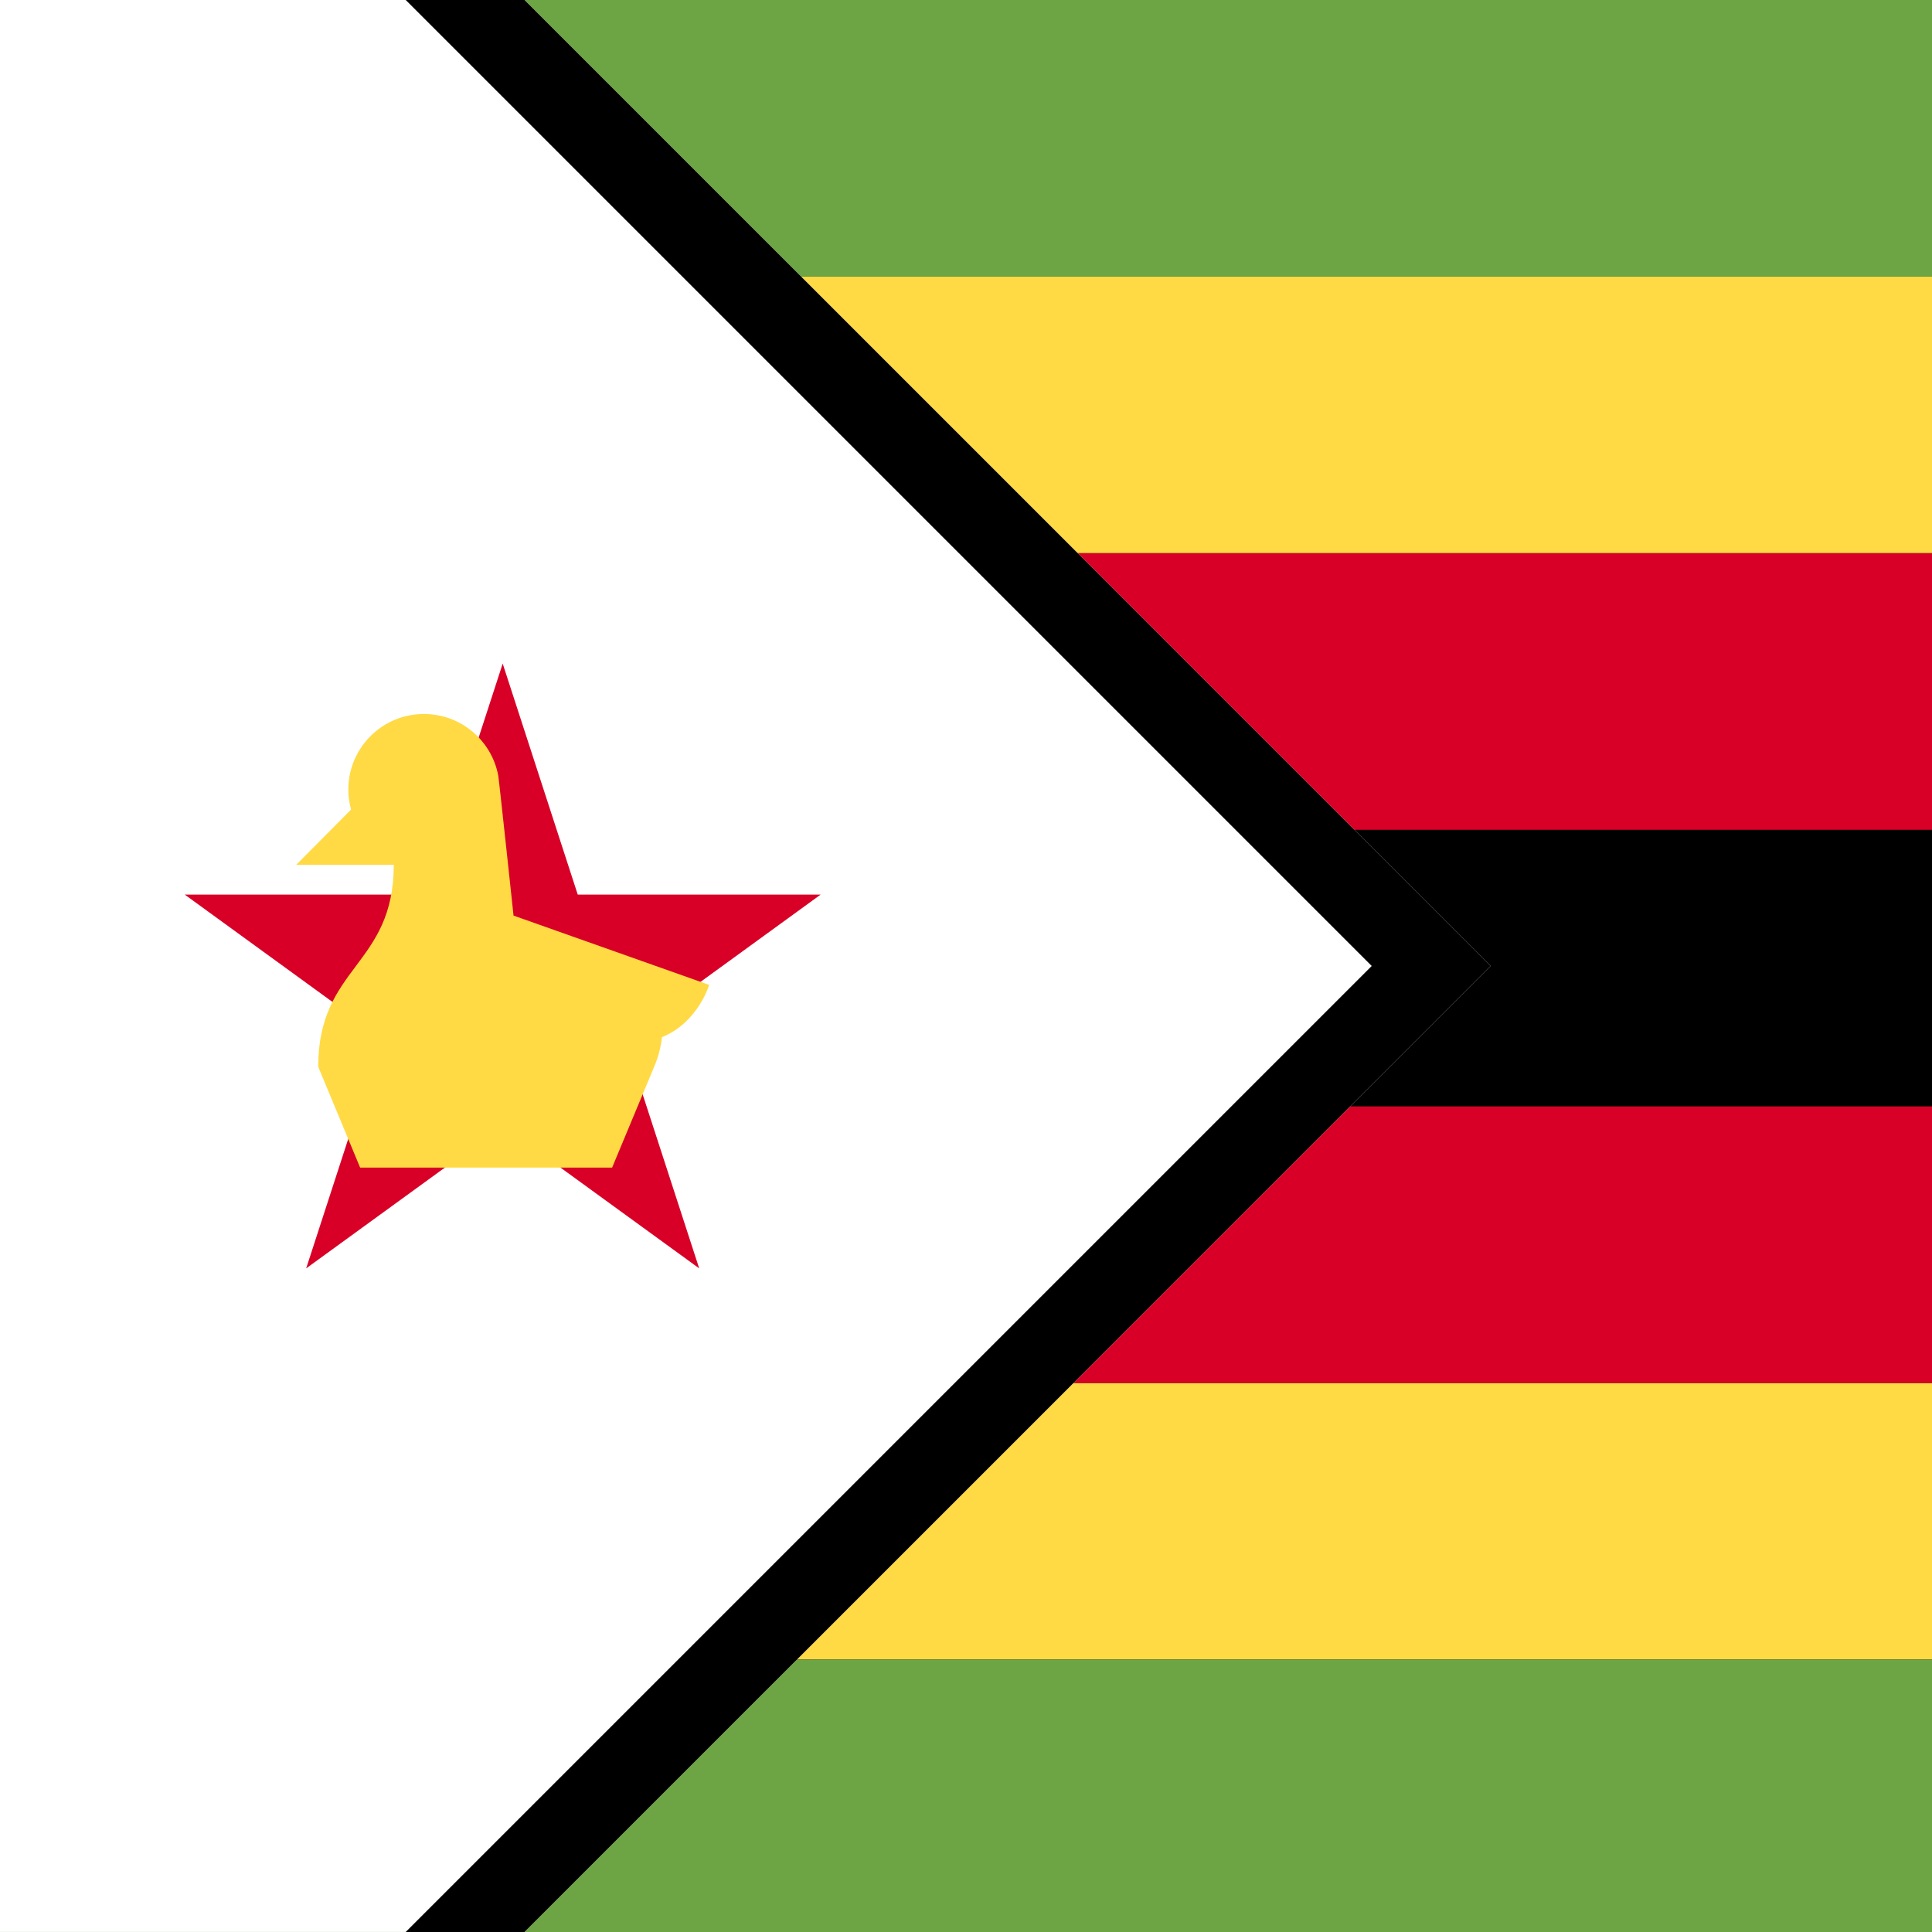
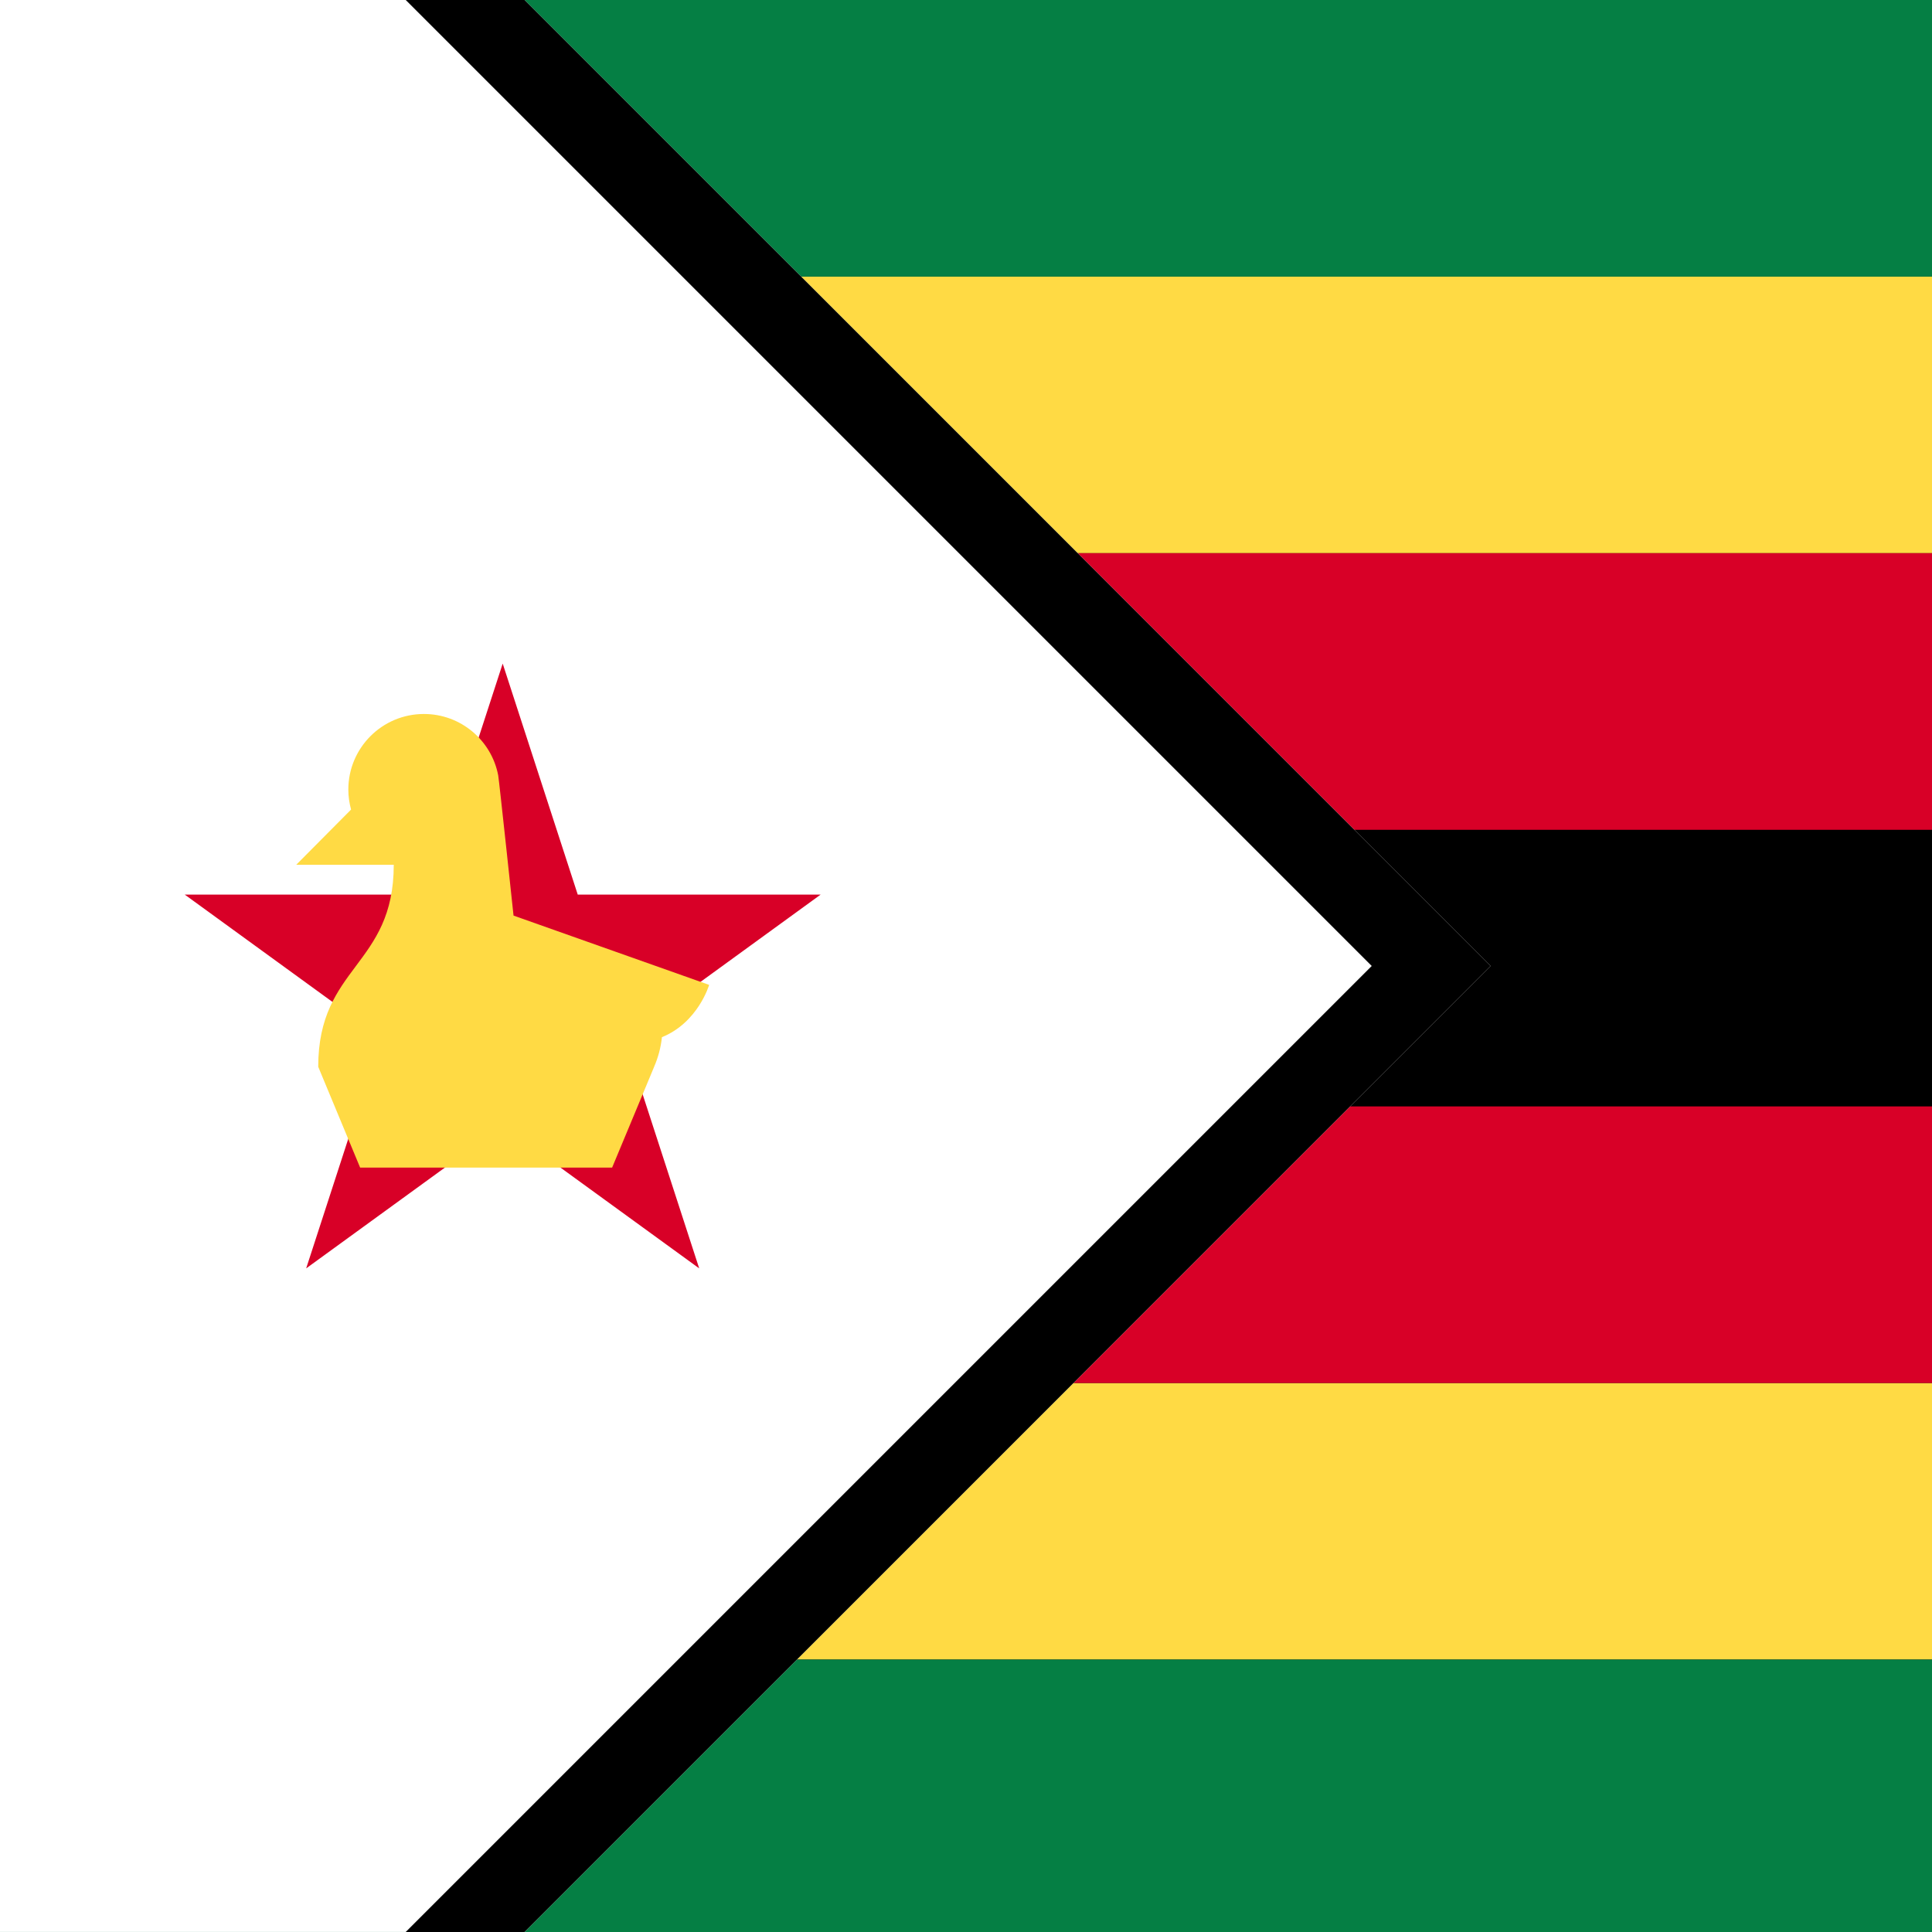
<svg xmlns="http://www.w3.org/2000/svg" viewBox="13.653 85.333 341.333 341.333">
  <path d="M0 85.333h512V426.67H0z" />
  <g fill="#FFDA44">
    <path d="M0 134.196h512v48.868H0zM0 329.668h512v48.868H0z" />
  </g>
-   <path fill="#6DA544" d="M0 85.333h512v48.868H0z" />
+   <path fill="#057f44" d="M0 85.333h512v48.868H0z" />
  <g fill="#D80027">
    <path d="M0 183.069h512v48.868H0zM0 280.806h512v48.868H0z" />
  </g>
-   <path fill="#6DA544" d="M0 378.542h512v48.128H0z" />
+   <path fill="#057f44" d="M0 378.542h512v48.128H0z" />
  <path fill="#FFF" d="M276.992 255.996 106.329 426.659H0V85.333h106.329z" />
  <path d="M256 255.996 85.334 426.662h20.987l170.667-170.666L106.321 85.33H85.334z" />
  <path fill="#D80027" d="m102.465 202.57 13.259 40.812h42.917l-34.718 25.226 13.26 40.814-34.718-25.224-34.72 25.224 13.262-40.814-34.718-25.226h42.915z" />
  <path fill="#FFDA44" d="m138.94 259.335-34.559-12.243s-2.553-23.955-2.708-24.766c-1.173-6.18-6.603-10.851-13.123-10.851-7.376 0-13.357 5.98-13.357 13.357 0 1.223.178 2.402.486 3.528l-9.689 9.755h17.229c0 17.882-13.344 17.882-13.344 35.691l7.402 17.809h44.522l7.422-17.809h-.004a17.782 17.782 0 0 0 1.381-5.231c6.397-2.589 8.342-9.24 8.342-9.24z" />
</svg>
